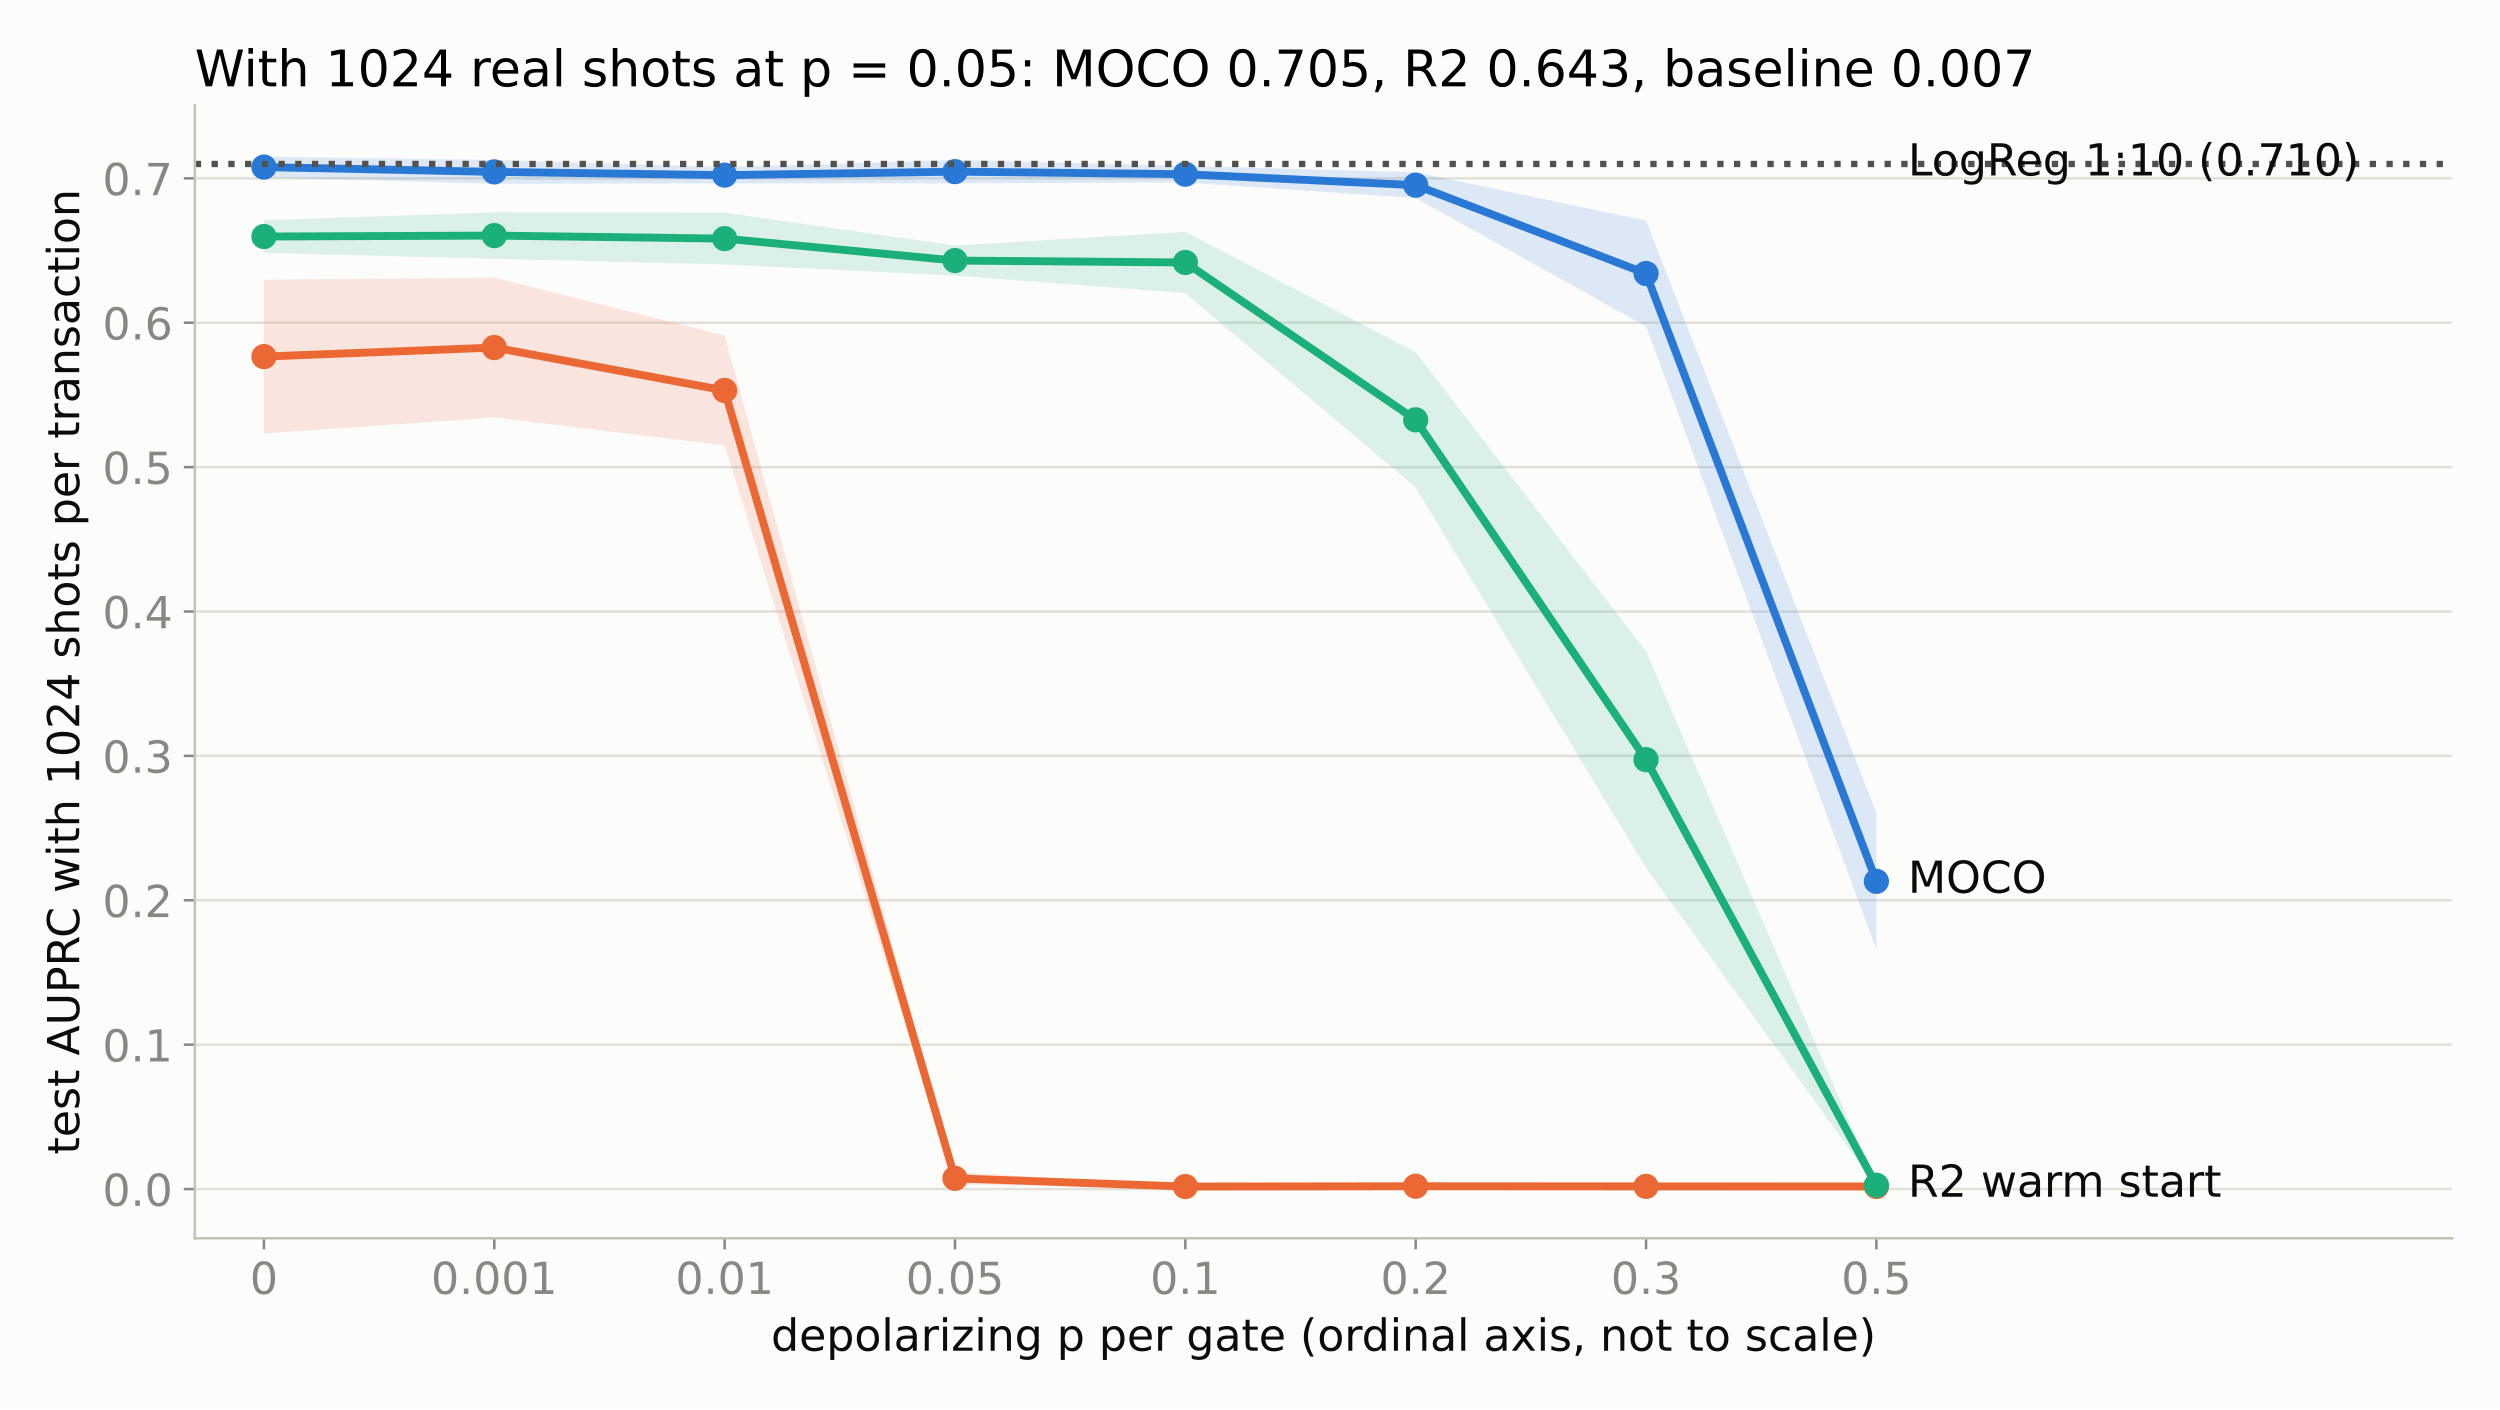
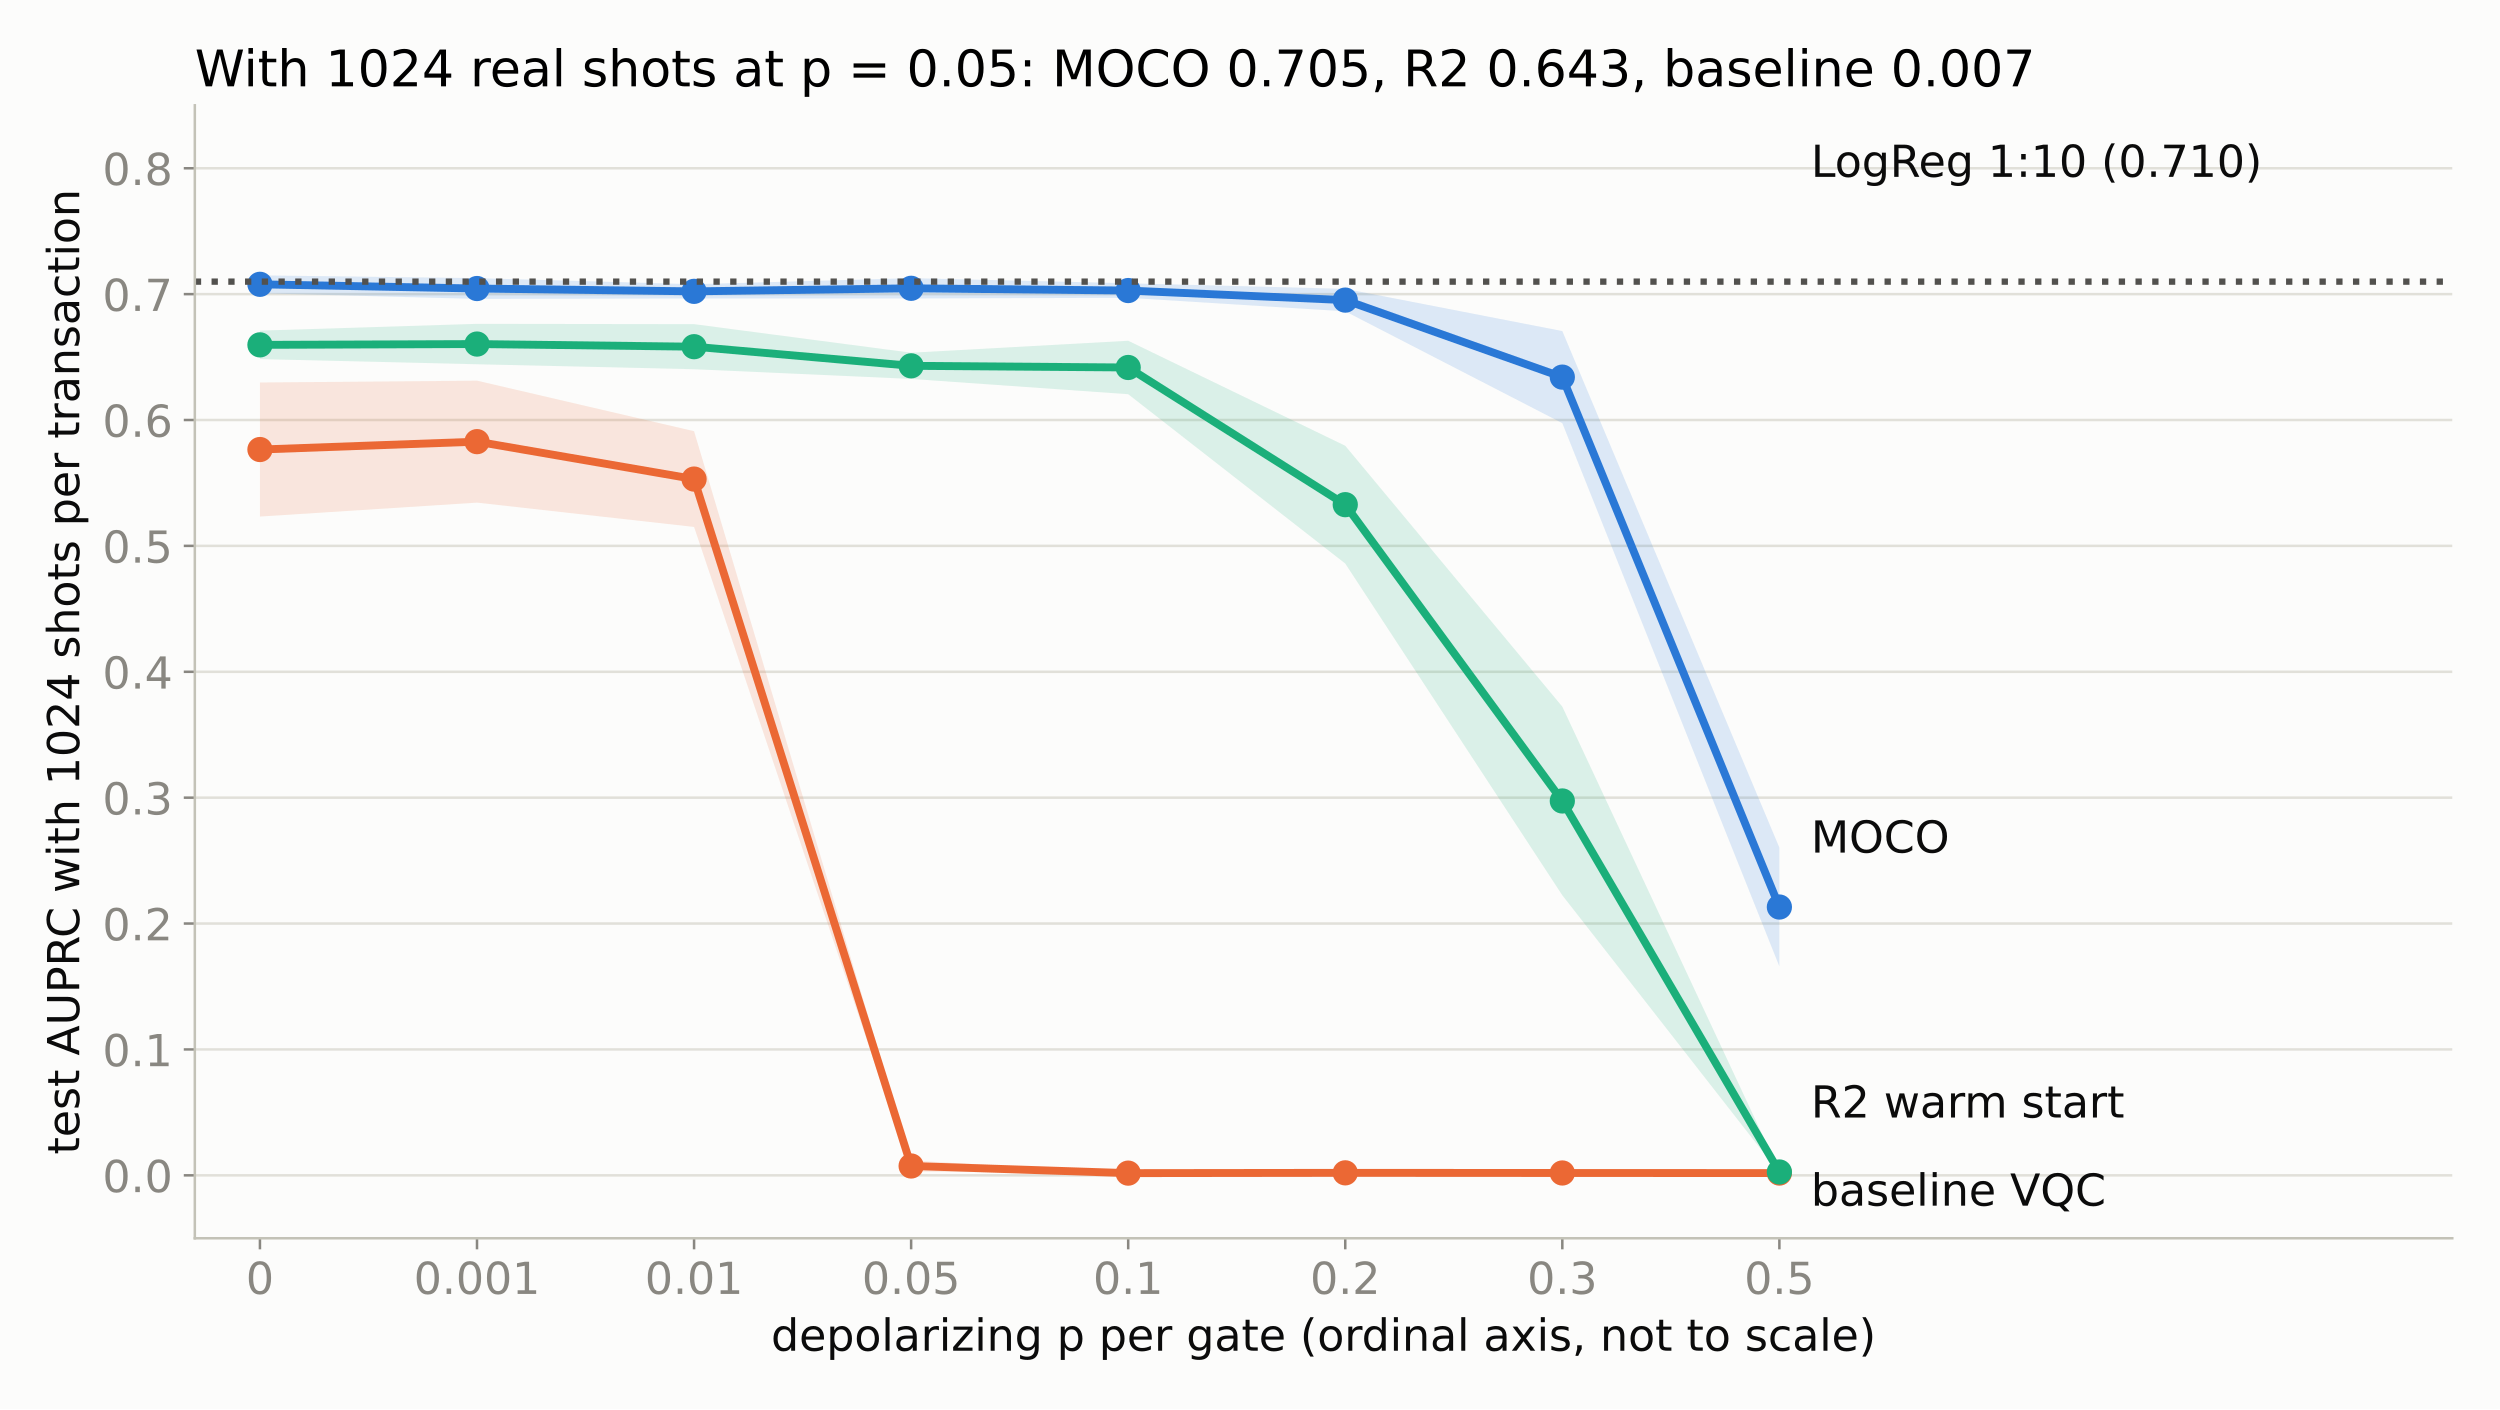
<svg xmlns="http://www.w3.org/2000/svg" xmlns:xlink="http://www.w3.org/1999/xlink" width="792pt" height="446.4pt" viewBox="0 0 792 446.4" version="1.1">
  <defs>
    <style type="text/css">*{stroke-linejoin: round; stroke-linecap: butt}</style>
  </defs>
  <g id="figure_1">
    <g id="patch_1">
      <path d="M 0 446.4  L 792 446.4  L 792 0  L 0 0  z " style="fill: #fcfcfb" />
    </g>
    <g id="axes_1">
      <g id="patch_2">
        <path d="M 61.72 392.28  L 776.88 392.28  L 776.88 33.36  L 61.72 33.36  z " style="fill: #fcfcfb" />
      </g>
      <g id="matplotlib.axis_1">
        <g id="xtick_1">
          <g id="line2d_1">
            <defs>
-               <path id="m39fcbc27d9" d="M 0 0  L 0 3.5  " style="stroke: #898781; stroke-width: 0.8" />
+               <path id="m7f00fe7148" d="M 0 0  L 0 3.5  " style="stroke: #898781; stroke-width: 0.8" />
            </defs>
            <g>
-               <use xlink:href="#m39fcbc27d9" x="83.613" y="392.28" style="fill: #898781; stroke: #898781; stroke-width: 0.8" />
+               <use xlink:href="#m7f00fe7148" x="82.35" y="392.28" style="fill: #898781; stroke: #898781; stroke-width: 0.8" />
            </g>
          </g>
          <g id="text_1">
-             <text style="font-size: 14px; font-family: 'DejaVu Sans', 'Bitstream Vera Sans', 'Computer Modern Sans Serif', 'Lucida Grande', 'Verdana', 'Geneva', 'Lucid', 'Arial', 'Helvetica', 'Avant Garde', sans-serif; text-anchor: middle; fill: #898781" x="83.613" y="409.917" transform="rotate(-0 83.61265 409.9167)">0</text>
+             <text style="font-size: 14px; font-family: 'DejaVu Sans', 'Bitstream Vera Sans', 'Computer Modern Sans Serif', 'Lucida Grande', 'Verdana', 'Geneva', 'Lucid', 'Arial', 'Helvetica', 'Avant Garde', sans-serif; text-anchor: middle; fill: #898781" x="82.35" y="409.917" transform="rotate(-0 82.34962 409.9167)">0</text>
          </g>
        </g>
        <g id="xtick_2">
          <g id="line2d_2">
            <g>
-               <use xlink:href="#m39fcbc27d9" x="156.588" y="392.28" style="fill: #898781; stroke: #898781; stroke-width: 0.8" />
+               <use xlink:href="#m7f00fe7148" x="151.115" y="392.28" style="fill: #898781; stroke: #898781; stroke-width: 0.8" />
            </g>
          </g>
          <g id="text_2">
-             <text style="font-size: 14px; font-family: 'DejaVu Sans', 'Bitstream Vera Sans', 'Computer Modern Sans Serif', 'Lucida Grande', 'Verdana', 'Geneva', 'Lucid', 'Arial', 'Helvetica', 'Avant Garde', sans-serif; text-anchor: middle; fill: #898781" x="156.588" y="409.917" transform="rotate(-0 156.5882 409.9167)">0.001</text>
+             <text style="font-size: 14px; font-family: 'DejaVu Sans', 'Bitstream Vera Sans', 'Computer Modern Sans Serif', 'Lucida Grande', 'Verdana', 'Geneva', 'Lucid', 'Arial', 'Helvetica', 'Avant Garde', sans-serif; text-anchor: middle; fill: #898781" x="151.115" y="409.917" transform="rotate(-0 151.115 409.9167)">0.001</text>
          </g>
        </g>
        <g id="xtick_3">
          <g id="line2d_3">
            <g>
-               <use xlink:href="#m39fcbc27d9" x="229.564" y="392.28" style="fill: #898781; stroke: #898781; stroke-width: 0.8" />
+               <use xlink:href="#m7f00fe7148" x="219.88" y="392.28" style="fill: #898781; stroke: #898781; stroke-width: 0.8" />
            </g>
          </g>
          <g id="text_3">
-             <text style="font-size: 14px; font-family: 'DejaVu Sans', 'Bitstream Vera Sans', 'Computer Modern Sans Serif', 'Lucida Grande', 'Verdana', 'Geneva', 'Lucid', 'Arial', 'Helvetica', 'Avant Garde', sans-serif; text-anchor: middle; fill: #898781" x="229.564" y="409.917" transform="rotate(-0 229.5637 409.9167)">0.01</text>
+             <text style="font-size: 14px; font-family: 'DejaVu Sans', 'Bitstream Vera Sans', 'Computer Modern Sans Serif', 'Lucida Grande', 'Verdana', 'Geneva', 'Lucid', 'Arial', 'Helvetica', 'Avant Garde', sans-serif; text-anchor: middle; fill: #898781" x="219.88" y="409.917" transform="rotate(-0 219.8804 409.9167)">0.01</text>
          </g>
        </g>
        <g id="xtick_4">
          <g id="line2d_4">
            <g>
-               <use xlink:href="#m39fcbc27d9" x="302.539" y="392.28" style="fill: #898781; stroke: #898781; stroke-width: 0.8" />
+               <use xlink:href="#m7f00fe7148" x="288.646" y="392.28" style="fill: #898781; stroke: #898781; stroke-width: 0.8" />
            </g>
          </g>
          <g id="text_4">
-             <text style="font-size: 14px; font-family: 'DejaVu Sans', 'Bitstream Vera Sans', 'Computer Modern Sans Serif', 'Lucida Grande', 'Verdana', 'Geneva', 'Lucid', 'Arial', 'Helvetica', 'Avant Garde', sans-serif; text-anchor: middle; fill: #898781" x="302.539" y="409.917" transform="rotate(-0 302.5392 409.9167)">0.05</text>
+             <text style="font-size: 14px; font-family: 'DejaVu Sans', 'Bitstream Vera Sans', 'Computer Modern Sans Serif', 'Lucida Grande', 'Verdana', 'Geneva', 'Lucid', 'Arial', 'Helvetica', 'Avant Garde', sans-serif; text-anchor: middle; fill: #898781" x="288.646" y="409.917" transform="rotate(-0 288.6458 409.9167)">0.05</text>
          </g>
        </g>
        <g id="xtick_5">
          <g id="line2d_5">
            <g>
-               <use xlink:href="#m39fcbc27d9" x="375.515" y="392.28" style="fill: #898781; stroke: #898781; stroke-width: 0.8" />
+               <use xlink:href="#m7f00fe7148" x="357.411" y="392.28" style="fill: #898781; stroke: #898781; stroke-width: 0.8" />
            </g>
          </g>
          <g id="text_5">
-             <text style="font-size: 14px; font-family: 'DejaVu Sans', 'Bitstream Vera Sans', 'Computer Modern Sans Serif', 'Lucida Grande', 'Verdana', 'Geneva', 'Lucid', 'Arial', 'Helvetica', 'Avant Garde', sans-serif; text-anchor: middle; fill: #898781" x="375.515" y="409.917" transform="rotate(-0 375.5147 409.9167)">0.1</text>
+             <text style="font-size: 14px; font-family: 'DejaVu Sans', 'Bitstream Vera Sans', 'Computer Modern Sans Serif', 'Lucida Grande', 'Verdana', 'Geneva', 'Lucid', 'Arial', 'Helvetica', 'Avant Garde', sans-serif; text-anchor: middle; fill: #898781" x="357.411" y="409.917" transform="rotate(-0 357.4112 409.9167)">0.1</text>
          </g>
        </g>
        <g id="xtick_6">
          <g id="line2d_6">
            <g>
-               <use xlink:href="#m39fcbc27d9" x="448.49" y="392.28" style="fill: #898781; stroke: #898781; stroke-width: 0.8" />
+               <use xlink:href="#m7f00fe7148" x="426.177" y="392.28" style="fill: #898781; stroke: #898781; stroke-width: 0.8" />
            </g>
          </g>
          <g id="text_6">
-             <text style="font-size: 14px; font-family: 'DejaVu Sans', 'Bitstream Vera Sans', 'Computer Modern Sans Serif', 'Lucida Grande', 'Verdana', 'Geneva', 'Lucid', 'Arial', 'Helvetica', 'Avant Garde', sans-serif; text-anchor: middle; fill: #898781" x="448.49" y="409.917" transform="rotate(-0 448.4902 409.9167)">0.2</text>
+             <text style="font-size: 14px; font-family: 'DejaVu Sans', 'Bitstream Vera Sans', 'Computer Modern Sans Serif', 'Lucida Grande', 'Verdana', 'Geneva', 'Lucid', 'Arial', 'Helvetica', 'Avant Garde', sans-serif; text-anchor: middle; fill: #898781" x="426.177" y="409.917" transform="rotate(-0 426.1765 409.9167)">0.2</text>
          </g>
        </g>
        <g id="xtick_7">
          <g id="line2d_7">
            <g>
-               <use xlink:href="#m39fcbc27d9" x="521.466" y="392.28" style="fill: #898781; stroke: #898781; stroke-width: 0.8" />
+               <use xlink:href="#m7f00fe7148" x="494.942" y="392.28" style="fill: #898781; stroke: #898781; stroke-width: 0.8" />
            </g>
          </g>
          <g id="text_7">
-             <text style="font-size: 14px; font-family: 'DejaVu Sans', 'Bitstream Vera Sans', 'Computer Modern Sans Serif', 'Lucida Grande', 'Verdana', 'Geneva', 'Lucid', 'Arial', 'Helvetica', 'Avant Garde', sans-serif; text-anchor: middle; fill: #898781" x="521.466" y="409.917" transform="rotate(-0 521.4657 409.9167)">0.3</text>
+             <text style="font-size: 14px; font-family: 'DejaVu Sans', 'Bitstream Vera Sans', 'Computer Modern Sans Serif', 'Lucida Grande', 'Verdana', 'Geneva', 'Lucid', 'Arial', 'Helvetica', 'Avant Garde', sans-serif; text-anchor: middle; fill: #898781" x="494.942" y="409.917" transform="rotate(-0 494.9419 409.9167)">0.3</text>
          </g>
        </g>
        <g id="xtick_8">
          <g id="line2d_8">
            <g>
-               <use xlink:href="#m39fcbc27d9" x="594.441" y="392.28" style="fill: #898781; stroke: #898781; stroke-width: 0.8" />
+               <use xlink:href="#m7f00fe7148" x="563.707" y="392.28" style="fill: #898781; stroke: #898781; stroke-width: 0.8" />
            </g>
          </g>
          <g id="text_8">
-             <text style="font-size: 14px; font-family: 'DejaVu Sans', 'Bitstream Vera Sans', 'Computer Modern Sans Serif', 'Lucida Grande', 'Verdana', 'Geneva', 'Lucid', 'Arial', 'Helvetica', 'Avant Garde', sans-serif; text-anchor: middle; fill: #898781" x="594.441" y="409.917" transform="rotate(-0 594.4412 409.9167)">0.5</text>
+             <text style="font-size: 14px; font-family: 'DejaVu Sans', 'Bitstream Vera Sans', 'Computer Modern Sans Serif', 'Lucida Grande', 'Verdana', 'Geneva', 'Lucid', 'Arial', 'Helvetica', 'Avant Garde', sans-serif; text-anchor: middle; fill: #898781" x="563.707" y="409.917" transform="rotate(-0 563.7073 409.9167)">0.5</text>
          </g>
        </g>
        <g id="text_9">
          <text style="font-size: 14px; font-family: 'DejaVu Sans', 'Bitstream Vera Sans', 'Computer Modern Sans Serif', 'Lucida Grande', 'Verdana', 'Geneva', 'Lucid', 'Arial', 'Helvetica', 'Avant Garde', sans-serif; text-anchor: middle; fill: #0b0b0b" x="419.3" y="427.918" transform="rotate(-0 419.3 427.9178)">depolarizing p per gate (ordinal axis, not to scale)</text>
        </g>
      </g>
      <g id="matplotlib.axis_2">
        <g id="ytick_1">
          <g id="line2d_9">
-             <path d="M 61.72 376.695  L 776.88 376.695  " clip-path="url(#p0ce68c0f26)" style="fill: none; stroke: #e1e0d9; stroke-width: 0.8; stroke-linecap: square" />
+             <path d="M 61.72 372.34  L 776.88 372.34  " clip-path="url(#pc16f62a033)" style="fill: none; stroke: #e1e0d9; stroke-width: 0.8; stroke-linecap: square" />
          </g>
          <g id="line2d_10">
            <defs>
-               <path id="m75165e526b" d="M 0 0  L -3.5 0  " style="stroke: #898781; stroke-width: 0.8" />
+               <path id="mc6886be3c5" d="M 0 0  L -3.5 0  " style="stroke: #898781; stroke-width: 0.8" />
            </defs>
            <g>
-               <use xlink:href="#m75165e526b" x="61.72" y="376.695" style="fill: #898781; stroke: #898781; stroke-width: 0.8" />
+               <use xlink:href="#mc6886be3c5" x="61.72" y="372.34" style="fill: #898781; stroke: #898781; stroke-width: 0.8" />
            </g>
          </g>
          <g id="text_10">
-             <text style="font-size: 14px; font-family: 'DejaVu Sans', 'Bitstream Vera Sans', 'Computer Modern Sans Serif', 'Lucida Grande', 'Verdana', 'Geneva', 'Lucid', 'Arial', 'Helvetica', 'Avant Garde', sans-serif; text-anchor: end; fill: #898781" x="54.72" y="382.013" transform="rotate(-0 54.72 382.0131)">0.0</text>
+             <text style="font-size: 14px; font-family: 'DejaVu Sans', 'Bitstream Vera Sans', 'Computer Modern Sans Serif', 'Lucida Grande', 'Verdana', 'Geneva', 'Lucid', 'Arial', 'Helvetica', 'Avant Garde', sans-serif; text-anchor: end; fill: #898781" x="54.72" y="377.658" transform="rotate(-0 54.72 377.6584)">0.0</text>
          </g>
        </g>
        <g id="ytick_2">
          <g id="line2d_11">
-             <path d="M 61.72 330.952  L 776.88 330.952  " clip-path="url(#p0ce68c0f26)" style="fill: none; stroke: #e1e0d9; stroke-width: 0.8; stroke-linecap: square" />
+             <path d="M 61.72 332.46  L 776.88 332.46  " clip-path="url(#pc16f62a033)" style="fill: none; stroke: #e1e0d9; stroke-width: 0.8; stroke-linecap: square" />
          </g>
          <g id="line2d_12">
            <g>
-               <use xlink:href="#m75165e526b" x="61.72" y="330.952" style="fill: #898781; stroke: #898781; stroke-width: 0.8" />
+               <use xlink:href="#mc6886be3c5" x="61.72" y="332.46" style="fill: #898781; stroke: #898781; stroke-width: 0.8" />
            </g>
          </g>
          <g id="text_11">
-             <text style="font-size: 14px; font-family: 'DejaVu Sans', 'Bitstream Vera Sans', 'Computer Modern Sans Serif', 'Lucida Grande', 'Verdana', 'Geneva', 'Lucid', 'Arial', 'Helvetica', 'Avant Garde', sans-serif; text-anchor: end; fill: #898781" x="54.72" y="336.27" transform="rotate(-0 54.72 336.2702)">0.1</text>
+             <text style="font-size: 14px; font-family: 'DejaVu Sans', 'Bitstream Vera Sans', 'Computer Modern Sans Serif', 'Lucida Grande', 'Verdana', 'Geneva', 'Lucid', 'Arial', 'Helvetica', 'Avant Garde', sans-serif; text-anchor: end; fill: #898781" x="54.72" y="337.778" transform="rotate(-0 54.72 337.7784)">0.1</text>
          </g>
        </g>
        <g id="ytick_3">
          <g id="line2d_13">
-             <path d="M 61.72 285.209  L 776.88 285.209  " clip-path="url(#p0ce68c0f26)" style="fill: none; stroke: #e1e0d9; stroke-width: 0.8; stroke-linecap: square" />
+             <path d="M 61.72 292.58  L 776.88 292.58  " clip-path="url(#pc16f62a033)" style="fill: none; stroke: #e1e0d9; stroke-width: 0.8; stroke-linecap: square" />
          </g>
          <g id="line2d_14">
            <g>
-               <use xlink:href="#m75165e526b" x="61.72" y="285.209" style="fill: #898781; stroke: #898781; stroke-width: 0.8" />
+               <use xlink:href="#mc6886be3c5" x="61.72" y="292.58" style="fill: #898781; stroke: #898781; stroke-width: 0.8" />
            </g>
          </g>
          <g id="text_12">
-             <text style="font-size: 14px; font-family: 'DejaVu Sans', 'Bitstream Vera Sans', 'Computer Modern Sans Serif', 'Lucida Grande', 'Verdana', 'Geneva', 'Lucid', 'Arial', 'Helvetica', 'Avant Garde', sans-serif; text-anchor: end; fill: #898781" x="54.72" y="290.527" transform="rotate(-0 54.72 290.5274)">0.2</text>
+             <text style="font-size: 14px; font-family: 'DejaVu Sans', 'Bitstream Vera Sans', 'Computer Modern Sans Serif', 'Lucida Grande', 'Verdana', 'Geneva', 'Lucid', 'Arial', 'Helvetica', 'Avant Garde', sans-serif; text-anchor: end; fill: #898781" x="54.72" y="297.898" transform="rotate(-0 54.72 297.8984)">0.2</text>
          </g>
        </g>
        <g id="ytick_4">
          <g id="line2d_15">
-             <path d="M 61.72 239.466  L 776.88 239.466  " clip-path="url(#p0ce68c0f26)" style="fill: none; stroke: #e1e0d9; stroke-width: 0.8; stroke-linecap: square" />
+             <path d="M 61.72 252.7  L 776.88 252.7  " clip-path="url(#pc16f62a033)" style="fill: none; stroke: #e1e0d9; stroke-width: 0.8; stroke-linecap: square" />
          </g>
          <g id="line2d_16">
            <g>
-               <use xlink:href="#m75165e526b" x="61.72" y="239.466" style="fill: #898781; stroke: #898781; stroke-width: 0.8" />
+               <use xlink:href="#mc6886be3c5" x="61.72" y="252.7" style="fill: #898781; stroke: #898781; stroke-width: 0.8" />
            </g>
          </g>
          <g id="text_13">
-             <text style="font-size: 14px; font-family: 'DejaVu Sans', 'Bitstream Vera Sans', 'Computer Modern Sans Serif', 'Lucida Grande', 'Verdana', 'Geneva', 'Lucid', 'Arial', 'Helvetica', 'Avant Garde', sans-serif; text-anchor: end; fill: #898781" x="54.72" y="244.785" transform="rotate(-0 54.72 244.7845)">0.3</text>
+             <text style="font-size: 14px; font-family: 'DejaVu Sans', 'Bitstream Vera Sans', 'Computer Modern Sans Serif', 'Lucida Grande', 'Verdana', 'Geneva', 'Lucid', 'Arial', 'Helvetica', 'Avant Garde', sans-serif; text-anchor: end; fill: #898781" x="54.72" y="258.018" transform="rotate(-0 54.72 258.0184)">0.3</text>
          </g>
        </g>
        <g id="ytick_5">
          <g id="line2d_17">
-             <path d="M 61.72 193.723  L 776.88 193.723  " clip-path="url(#p0ce68c0f26)" style="fill: none; stroke: #e1e0d9; stroke-width: 0.8; stroke-linecap: square" />
+             <path d="M 61.72 212.82  L 776.88 212.82  " clip-path="url(#pc16f62a033)" style="fill: none; stroke: #e1e0d9; stroke-width: 0.8; stroke-linecap: square" />
          </g>
          <g id="line2d_18">
            <g>
-               <use xlink:href="#m75165e526b" x="61.72" y="193.723" style="fill: #898781; stroke: #898781; stroke-width: 0.8" />
+               <use xlink:href="#mc6886be3c5" x="61.72" y="212.82" style="fill: #898781; stroke: #898781; stroke-width: 0.8" />
            </g>
          </g>
          <g id="text_14">
-             <text style="font-size: 14px; font-family: 'DejaVu Sans', 'Bitstream Vera Sans', 'Computer Modern Sans Serif', 'Lucida Grande', 'Verdana', 'Geneva', 'Lucid', 'Arial', 'Helvetica', 'Avant Garde', sans-serif; text-anchor: end; fill: #898781" x="54.72" y="199.042" transform="rotate(-0 54.72 199.0417)">0.4</text>
+             <text style="font-size: 14px; font-family: 'DejaVu Sans', 'Bitstream Vera Sans', 'Computer Modern Sans Serif', 'Lucida Grande', 'Verdana', 'Geneva', 'Lucid', 'Arial', 'Helvetica', 'Avant Garde', sans-serif; text-anchor: end; fill: #898781" x="54.72" y="218.138" transform="rotate(-0 54.72 218.1384)">0.4</text>
          </g>
        </g>
        <g id="ytick_6">
          <g id="line2d_19">
-             <path d="M 61.72 147.98  L 776.88 147.98  " clip-path="url(#p0ce68c0f26)" style="fill: none; stroke: #e1e0d9; stroke-width: 0.8; stroke-linecap: square" />
+             <path d="M 61.72 172.94  L 776.88 172.94  " clip-path="url(#pc16f62a033)" style="fill: none; stroke: #e1e0d9; stroke-width: 0.8; stroke-linecap: square" />
          </g>
          <g id="line2d_20">
            <g>
-               <use xlink:href="#m75165e526b" x="61.72" y="147.98" style="fill: #898781; stroke: #898781; stroke-width: 0.8" />
+               <use xlink:href="#mc6886be3c5" x="61.72" y="172.94" style="fill: #898781; stroke: #898781; stroke-width: 0.8" />
            </g>
          </g>
          <g id="text_15">
-             <text style="font-size: 14px; font-family: 'DejaVu Sans', 'Bitstream Vera Sans', 'Computer Modern Sans Serif', 'Lucida Grande', 'Verdana', 'Geneva', 'Lucid', 'Arial', 'Helvetica', 'Avant Garde', sans-serif; text-anchor: end; fill: #898781" x="54.72" y="153.299" transform="rotate(-0 54.72 153.2988)">0.5</text>
+             <text style="font-size: 14px; font-family: 'DejaVu Sans', 'Bitstream Vera Sans', 'Computer Modern Sans Serif', 'Lucida Grande', 'Verdana', 'Geneva', 'Lucid', 'Arial', 'Helvetica', 'Avant Garde', sans-serif; text-anchor: end; fill: #898781" x="54.72" y="178.258" transform="rotate(-0 54.72 178.2584)">0.5</text>
          </g>
        </g>
        <g id="ytick_7">
          <g id="line2d_21">
-             <path d="M 61.72 102.238  L 776.88 102.238  " clip-path="url(#p0ce68c0f26)" style="fill: none; stroke: #e1e0d9; stroke-width: 0.8; stroke-linecap: square" />
+             <path d="M 61.72 133.06  L 776.88 133.06  " clip-path="url(#pc16f62a033)" style="fill: none; stroke: #e1e0d9; stroke-width: 0.8; stroke-linecap: square" />
          </g>
          <g id="line2d_22">
            <g>
-               <use xlink:href="#m75165e526b" x="61.72" y="102.238" style="fill: #898781; stroke: #898781; stroke-width: 0.8" />
+               <use xlink:href="#mc6886be3c5" x="61.72" y="133.06" style="fill: #898781; stroke: #898781; stroke-width: 0.8" />
            </g>
          </g>
          <g id="text_16">
-             <text style="font-size: 14px; font-family: 'DejaVu Sans', 'Bitstream Vera Sans', 'Computer Modern Sans Serif', 'Lucida Grande', 'Verdana', 'Geneva', 'Lucid', 'Arial', 'Helvetica', 'Avant Garde', sans-serif; text-anchor: end; fill: #898781" x="54.72" y="107.556" transform="rotate(-0 54.72 107.5559)">0.6</text>
+             <text style="font-size: 14px; font-family: 'DejaVu Sans', 'Bitstream Vera Sans', 'Computer Modern Sans Serif', 'Lucida Grande', 'Verdana', 'Geneva', 'Lucid', 'Arial', 'Helvetica', 'Avant Garde', sans-serif; text-anchor: end; fill: #898781" x="54.72" y="138.378" transform="rotate(-0 54.72 138.3784)">0.6</text>
          </g>
        </g>
        <g id="ytick_8">
          <g id="line2d_23">
-             <path d="M 61.72 56.495  L 776.88 56.495  " clip-path="url(#p0ce68c0f26)" style="fill: none; stroke: #e1e0d9; stroke-width: 0.8; stroke-linecap: square" />
+             <path d="M 61.72 93.18  L 776.88 93.18  " clip-path="url(#pc16f62a033)" style="fill: none; stroke: #e1e0d9; stroke-width: 0.8; stroke-linecap: square" />
          </g>
          <g id="line2d_24">
            <g>
-               <use xlink:href="#m75165e526b" x="61.72" y="56.495" style="fill: #898781; stroke: #898781; stroke-width: 0.8" />
+               <use xlink:href="#mc6886be3c5" x="61.72" y="93.18" style="fill: #898781; stroke: #898781; stroke-width: 0.8" />
            </g>
          </g>
          <g id="text_17">
-             <text style="font-size: 14px; font-family: 'DejaVu Sans', 'Bitstream Vera Sans', 'Computer Modern Sans Serif', 'Lucida Grande', 'Verdana', 'Geneva', 'Lucid', 'Arial', 'Helvetica', 'Avant Garde', sans-serif; text-anchor: end; fill: #898781" x="54.72" y="61.813" transform="rotate(-0 54.72 61.81308)">0.7</text>
-           </g>
-         </g>
-         <g id="text_18">
+             <text style="font-size: 14px; font-family: 'DejaVu Sans', 'Bitstream Vera Sans', 'Computer Modern Sans Serif', 'Lucida Grande', 'Verdana', 'Geneva', 'Lucid', 'Arial', 'Helvetica', 'Avant Garde', sans-serif; text-anchor: end; fill: #898781" x="54.72" y="98.498" transform="rotate(-0 54.72 98.49836)">0.7</text>
+           </g>
+         </g>
+         <g id="ytick_9">
+           <g id="line2d_25">
+             <path d="M 61.72 53.3  L 776.88 53.3  " clip-path="url(#pc16f62a033)" style="fill: none; stroke: #e1e0d9; stroke-width: 0.8; stroke-linecap: square" />
+           </g>
+           <g id="line2d_26">
+             <g>
+               <use xlink:href="#mc6886be3c5" x="61.72" y="53.3" style="fill: #898781; stroke: #898781; stroke-width: 0.8" />
+             </g>
+           </g>
+           <g id="text_18">
+             <text style="font-size: 14px; font-family: 'DejaVu Sans', 'Bitstream Vera Sans', 'Computer Modern Sans Serif', 'Lucida Grande', 'Verdana', 'Geneva', 'Lucid', 'Arial', 'Helvetica', 'Avant Garde', sans-serif; text-anchor: end; fill: #898781" x="54.72" y="58.618" transform="rotate(-0 54.72 58.61836)">0.8</text>
+           </g>
+         </g>
+         <g id="text_19">
          <text style="font-size: 14px; font-family: 'DejaVu Sans', 'Bitstream Vera Sans', 'Computer Modern Sans Serif', 'Lucida Grande', 'Verdana', 'Geneva', 'Lucid', 'Arial', 'Helvetica', 'Avant Garde', sans-serif; text-anchor: middle; fill: #0b0b0b" x="25.092" y="212.82" transform="rotate(-90 25.09234 212.82)">test AUPRC with 1024 shots per transaction</text>
        </g>
      </g>
      <g id="FillBetweenPolyCollection_1">
        <defs>
-           <path id="m7a9d63e672" d="M 83.613 -357.794  L 83.613 -309.08  L 156.588 -314.141  L 229.564 -305.304  L 302.539 -71.109  L 375.515 -70.457  L 448.49 -70.539  L 521.466 -70.435  L 594.441 -70.455  L 594.441 -70.583  L 594.441 -70.583  L 521.466 -70.674  L 448.49 -70.667  L 375.515 -70.54  L 302.539 -75.079  L 229.564 -340.096  L 156.588 -358.463  L 83.613 -357.794  z " />
-         </defs>
-         <g clip-path="url(#p0ce68c0f26)">
-           <use xlink:href="#m7a9d63e672" x="0" y="446.4" style="fill: #eb6834; fill-opacity: 0.15" />
+           <path id="m1e63977573" d="M 82.35 -325.225  L 82.35 -282.754  L 151.115 -287.167  L 219.88 -279.462  L 288.646 -75.284  L 357.411 -74.716  L 426.177 -74.787  L 494.942 -74.696  L 563.707 -74.713  L 563.707 -74.825  L 563.707 -74.825  L 494.942 -74.905  L 426.177 -74.899  L 357.411 -74.788  L 288.646 -78.745  L 219.88 -309.795  L 151.115 -325.808  L 82.35 -325.225  z " />
+         </defs>
+         <g clip-path="url(#pc16f62a033)">
+           <use xlink:href="#m1e63977573" x="0" y="446.4" style="fill: #eb6834; fill-opacity: 0.15" />
        </g>
      </g>
      <g id="FillBetweenPolyCollection_2">
        <defs>
-           <path id="m9cb632b30f" d="M 83.613 -376.645  L 83.613 -366.294  L 156.588 -364.419  L 229.564 -362.618  L 302.539 -359.086  L 375.515 -353.537  L 448.49 -292.001  L 521.466 -171.465  L 594.441 -70.56  L 594.441 -71.273  L 594.441 -71.273  L 521.466 -240.002  L 448.49 -334.797  L 375.515 -372.963  L 302.539 -368.618  L 229.564 -378.996  L 156.588 -379.109  L 83.613 -376.645  z " />
-         </defs>
-         <g clip-path="url(#p0ce68c0f26)">
-           <use xlink:href="#m9cb632b30f" x="0" y="446.4" style="fill: #1baf7a; fill-opacity: 0.15" />
+           <path id="mf3767c0e3c" d="M 82.35 -341.659  L 82.35 -332.635  L 151.115 -331.001  L 219.88 -329.43  L 288.646 -326.351  L 357.411 -321.513  L 426.177 -267.864  L 494.942 -162.777  L 563.707 -74.805  L 563.707 -75.427  L 563.707 -75.427  L 494.942 -222.53  L 426.177 -305.175  L 357.411 -338.449  L 288.646 -334.661  L 219.88 -343.709  L 151.115 -343.808  L 82.35 -341.659  z " />
+         </defs>
+         <g clip-path="url(#pc16f62a033)">
+           <use xlink:href="#mf3767c0e3c" x="0" y="446.4" style="fill: #1baf7a; fill-opacity: 0.15" />
        </g>
      </g>
      <g id="FillBetweenPolyCollection_3">
        <defs>
-           <path id="m2eb0701770" d="M 83.613 -396.725  L 83.613 -390.215  L 156.588 -388.172  L 229.564 -388.325  L 302.539 -388.325  L 375.515 -388.569  L 448.49 -383.643  L 521.466 -343.007  L 594.441 -145.602  L 594.441 -188.786  L 594.441 -188.786  L 521.466 -376.484  L 448.49 -391.828  L 375.515 -393.846  L 302.539 -395.721  L 229.564 -393.505  L 156.588 -395.709  L 83.613 -396.725  z " />
-         </defs>
-         <g clip-path="url(#p0ce68c0f26)">
-           <use xlink:href="#m2eb0701770" x="0" y="446.4" style="fill: #2a78d6; fill-opacity: 0.15" />
-         </g>
-       </g>
-       <g id="line2d_25">
-         <path d="M 83.613 112.963  L 156.588 110.098  L 229.564 123.7  L 302.539 373.306  L 375.515 375.901  L 448.49 375.797  L 521.466 375.846  L 594.441 375.881  " clip-path="url(#p0ce68c0f26)" style="fill: none; stroke: #eb6834; stroke-width: 2.5; stroke-linecap: square" />
-         <defs>
-           <path id="ma0d09e3829" d="M 0 3.5  C 0.928 3.5 1.819 3.131 2.475 2.475  C 3.131 1.819 3.5 0.928 3.5 0  C 3.5 -0.928 3.131 -1.819 2.475 -2.475  C 1.819 -3.131 0.928 -3.5 0 -3.5  C -0.928 -3.5 -1.819 -3.131 -2.475 -2.475  C -3.131 -1.819 -3.5 -0.928 -3.5 0  C -3.5 0.928 -3.131 1.819 -2.475 2.475  C -1.819 3.131 -0.928 3.5 0 3.5  z " style="stroke: #eb6834" />
-         </defs>
-         <g clip-path="url(#p0ce68c0f26)">
-           <use xlink:href="#ma0d09e3829" x="83.613" y="112.963" style="fill: #eb6834; stroke: #eb6834" />
-           <use xlink:href="#ma0d09e3829" x="156.588" y="110.098" style="fill: #eb6834; stroke: #eb6834" />
-           <use xlink:href="#ma0d09e3829" x="229.564" y="123.7" style="fill: #eb6834; stroke: #eb6834" />
-           <use xlink:href="#ma0d09e3829" x="302.539" y="373.306" style="fill: #eb6834; stroke: #eb6834" />
-           <use xlink:href="#ma0d09e3829" x="375.515" y="375.901" style="fill: #eb6834; stroke: #eb6834" />
-           <use xlink:href="#ma0d09e3829" x="448.49" y="375.797" style="fill: #eb6834; stroke: #eb6834" />
-           <use xlink:href="#ma0d09e3829" x="521.466" y="375.846" style="fill: #eb6834; stroke: #eb6834" />
-           <use xlink:href="#ma0d09e3829" x="594.441" y="375.881" style="fill: #eb6834; stroke: #eb6834" />
-         </g>
-       </g>
-       <g id="line2d_26">
-         <path d="M 83.613 74.931  L 156.588 74.636  L 229.564 75.593  L 302.539 82.548  L 375.515 83.15  L 448.49 133.001  L 521.466 240.667  L 594.441 375.483  " clip-path="url(#p0ce68c0f26)" style="fill: none; stroke: #1baf7a; stroke-width: 2.5; stroke-linecap: square" />
-         <defs>
-           <path id="m5c97d7ba00" d="M 0 3.5  C 0.928 3.5 1.819 3.131 2.475 2.475  C 3.131 1.819 3.5 0.928 3.5 0  C 3.5 -0.928 3.131 -1.819 2.475 -2.475  C 1.819 -3.131 0.928 -3.5 0 -3.5  C -0.928 -3.5 -1.819 -3.131 -2.475 -2.475  C -3.131 -1.819 -3.5 -0.928 -3.5 0  C -3.5 0.928 -3.131 1.819 -2.475 2.475  C -1.819 3.131 -0.928 3.5 0 3.5  z " style="stroke: #1baf7a" />
-         </defs>
-         <g clip-path="url(#p0ce68c0f26)">
-           <use xlink:href="#m5c97d7ba00" x="83.613" y="74.931" style="fill: #1baf7a; stroke: #1baf7a" />
-           <use xlink:href="#m5c97d7ba00" x="156.588" y="74.636" style="fill: #1baf7a; stroke: #1baf7a" />
-           <use xlink:href="#m5c97d7ba00" x="229.564" y="75.593" style="fill: #1baf7a; stroke: #1baf7a" />
-           <use xlink:href="#m5c97d7ba00" x="302.539" y="82.548" style="fill: #1baf7a; stroke: #1baf7a" />
-           <use xlink:href="#m5c97d7ba00" x="375.515" y="83.15" style="fill: #1baf7a; stroke: #1baf7a" />
-           <use xlink:href="#m5c97d7ba00" x="448.49" y="133.001" style="fill: #1baf7a; stroke: #1baf7a" />
-           <use xlink:href="#m5c97d7ba00" x="521.466" y="240.667" style="fill: #1baf7a; stroke: #1baf7a" />
-           <use xlink:href="#m5c97d7ba00" x="594.441" y="375.483" style="fill: #1baf7a; stroke: #1baf7a" />
+           <path id="m098fd57461" d="M 82.35 -359.166  L 82.35 -353.49  L 151.115 -351.709  L 219.88 -351.842  L 288.646 -351.842  L 357.411 -352.055  L 426.177 -347.76  L 494.942 -312.332  L 563.707 -140.229  L 563.707 -177.878  L 563.707 -177.878  L 494.942 -341.519  L 426.177 -354.896  L 357.411 -356.656  L 288.646 -358.291  L 219.88 -356.359  L 151.115 -358.28  L 82.35 -359.166  z " />
+         </defs>
+         <g clip-path="url(#pc16f62a033)">
+           <use xlink:href="#m098fd57461" x="0" y="446.4" style="fill: #2a78d6; fill-opacity: 0.15" />
        </g>
      </g>
      <g id="line2d_27">
-         <path d="M 83.613 52.93  L 156.588 54.459  L 229.564 55.485  L 302.539 54.377  L 375.515 55.192  L 448.49 58.665  L 521.466 86.655  L 594.441 279.206  " clip-path="url(#p0ce68c0f26)" style="fill: none; stroke: #2a78d6; stroke-width: 2.5; stroke-linecap: square" />
-         <defs>
-           <path id="m5189375473" d="M 0 3.5  C 0.928 3.5 1.819 3.131 2.475 2.475  C 3.131 1.819 3.5 0.928 3.5 0  C 3.5 -0.928 3.131 -1.819 2.475 -2.475  C 1.819 -3.131 0.928 -3.5 0 -3.5  C -0.928 -3.5 -1.819 -3.131 -2.475 -2.475  C -3.131 -1.819 -3.5 -0.928 -3.5 0  C -3.5 0.928 -3.131 1.819 -2.475 2.475  C -1.819 3.131 -0.928 3.5 0 3.5  z " style="stroke: #2a78d6" />
-         </defs>
-         <g clip-path="url(#p0ce68c0f26)">
-           <use xlink:href="#m5189375473" x="83.613" y="52.93" style="fill: #2a78d6; stroke: #2a78d6" />
-           <use xlink:href="#m5189375473" x="156.588" y="54.459" style="fill: #2a78d6; stroke: #2a78d6" />
-           <use xlink:href="#m5189375473" x="229.564" y="55.485" style="fill: #2a78d6; stroke: #2a78d6" />
-           <use xlink:href="#m5189375473" x="302.539" y="54.377" style="fill: #2a78d6; stroke: #2a78d6" />
-           <use xlink:href="#m5189375473" x="375.515" y="55.192" style="fill: #2a78d6; stroke: #2a78d6" />
-           <use xlink:href="#m5189375473" x="448.49" y="58.665" style="fill: #2a78d6; stroke: #2a78d6" />
-           <use xlink:href="#m5189375473" x="521.466" y="86.655" style="fill: #2a78d6; stroke: #2a78d6" />
-           <use xlink:href="#m5189375473" x="594.441" y="279.206" style="fill: #2a78d6; stroke: #2a78d6" />
+         <path d="M 82.35 142.411  L 151.115 139.913  L 219.88 151.771  L 288.646 369.385  L 357.411 371.648  L 426.177 371.557  L 494.942 371.6  L 563.707 371.631  " clip-path="url(#pc16f62a033)" style="fill: none; stroke: #eb6834; stroke-width: 2.5; stroke-linecap: square" />
+         <defs>
+           <path id="m93f991fe76" d="M 0 3.5  C 0.928 3.5 1.819 3.131 2.475 2.475  C 3.131 1.819 3.5 0.928 3.5 0  C 3.5 -0.928 3.131 -1.819 2.475 -2.475  C 1.819 -3.131 0.928 -3.5 0 -3.5  C -0.928 -3.5 -1.819 -3.131 -2.475 -2.475  C -3.131 -1.819 -3.5 -0.928 -3.5 0  C -3.5 0.928 -3.131 1.819 -2.475 2.475  C -1.819 3.131 -0.928 3.5 0 3.5  z " style="stroke: #eb6834" />
+         </defs>
+         <g clip-path="url(#pc16f62a033)">
+           <use xlink:href="#m93f991fe76" x="82.35" y="142.411" style="fill: #eb6834; stroke: #eb6834" />
+           <use xlink:href="#m93f991fe76" x="151.115" y="139.913" style="fill: #eb6834; stroke: #eb6834" />
+           <use xlink:href="#m93f991fe76" x="219.88" y="151.771" style="fill: #eb6834; stroke: #eb6834" />
+           <use xlink:href="#m93f991fe76" x="288.646" y="369.385" style="fill: #eb6834; stroke: #eb6834" />
+           <use xlink:href="#m93f991fe76" x="357.411" y="371.648" style="fill: #eb6834; stroke: #eb6834" />
+           <use xlink:href="#m93f991fe76" x="426.177" y="371.557" style="fill: #eb6834; stroke: #eb6834" />
+           <use xlink:href="#m93f991fe76" x="494.942" y="371.6" style="fill: #eb6834; stroke: #eb6834" />
+           <use xlink:href="#m93f991fe76" x="563.707" y="371.631" style="fill: #eb6834; stroke: #eb6834" />
        </g>
      </g>
      <g id="line2d_28">
-         <path d="M 61.72 51.951  L 776.88 51.951  " clip-path="url(#p0ce68c0f26)" style="fill: none; stroke-dasharray: 2,3.3; stroke-dashoffset: 0; stroke: #52514e; stroke-width: 2" />
+         <path d="M 82.35 109.253  L 151.115 108.996  L 219.88 109.831  L 288.646 115.894  L 357.411 116.419  L 426.177 159.88  L 494.942 253.747  L 563.707 371.284  " clip-path="url(#pc16f62a033)" style="fill: none; stroke: #1baf7a; stroke-width: 2.5; stroke-linecap: square" />
+         <defs>
+           <path id="m5d1a75c2e1" d="M 0 3.5  C 0.928 3.5 1.819 3.131 2.475 2.475  C 3.131 1.819 3.5 0.928 3.5 0  C 3.5 -0.928 3.131 -1.819 2.475 -2.475  C 1.819 -3.131 0.928 -3.5 0 -3.5  C -0.928 -3.5 -1.819 -3.131 -2.475 -2.475  C -3.131 -1.819 -3.5 -0.928 -3.5 0  C -3.5 0.928 -3.131 1.819 -2.475 2.475  C -1.819 3.131 -0.928 3.5 0 3.5  z " style="stroke: #1baf7a" />
+         </defs>
+         <g clip-path="url(#pc16f62a033)">
+           <use xlink:href="#m5d1a75c2e1" x="82.35" y="109.253" style="fill: #1baf7a; stroke: #1baf7a" />
+           <use xlink:href="#m5d1a75c2e1" x="151.115" y="108.996" style="fill: #1baf7a; stroke: #1baf7a" />
+           <use xlink:href="#m5d1a75c2e1" x="219.88" y="109.831" style="fill: #1baf7a; stroke: #1baf7a" />
+           <use xlink:href="#m5d1a75c2e1" x="288.646" y="115.894" style="fill: #1baf7a; stroke: #1baf7a" />
+           <use xlink:href="#m5d1a75c2e1" x="357.411" y="116.419" style="fill: #1baf7a; stroke: #1baf7a" />
+           <use xlink:href="#m5d1a75c2e1" x="426.177" y="159.88" style="fill: #1baf7a; stroke: #1baf7a" />
+           <use xlink:href="#m5d1a75c2e1" x="494.942" y="253.747" style="fill: #1baf7a; stroke: #1baf7a" />
+           <use xlink:href="#m5d1a75c2e1" x="563.707" y="371.284" style="fill: #1baf7a; stroke: #1baf7a" />
+         </g>
+       </g>
+       <g id="line2d_29">
+         <path d="M 82.35 90.072  L 151.115 91.406  L 219.88 92.3  L 288.646 91.334  L 357.411 92.044  L 426.177 95.072  L 494.942 119.474  L 563.707 287.347  " clip-path="url(#pc16f62a033)" style="fill: none; stroke: #2a78d6; stroke-width: 2.5; stroke-linecap: square" />
+         <defs>
+           <path id="mf478834b00" d="M 0 3.5  C 0.928 3.5 1.819 3.131 2.475 2.475  C 3.131 1.819 3.5 0.928 3.5 0  C 3.5 -0.928 3.131 -1.819 2.475 -2.475  C 1.819 -3.131 0.928 -3.5 0 -3.5  C -0.928 -3.5 -1.819 -3.131 -2.475 -2.475  C -3.131 -1.819 -3.5 -0.928 -3.5 0  C -3.5 0.928 -3.131 1.819 -2.475 2.475  C -1.819 3.131 -0.928 3.5 0 3.5  z " style="stroke: #2a78d6" />
+         </defs>
+         <g clip-path="url(#pc16f62a033)">
+           <use xlink:href="#mf478834b00" x="82.35" y="90.072" style="fill: #2a78d6; stroke: #2a78d6" />
+           <use xlink:href="#mf478834b00" x="151.115" y="91.406" style="fill: #2a78d6; stroke: #2a78d6" />
+           <use xlink:href="#mf478834b00" x="219.88" y="92.3" style="fill: #2a78d6; stroke: #2a78d6" />
+           <use xlink:href="#mf478834b00" x="288.646" y="91.334" style="fill: #2a78d6; stroke: #2a78d6" />
+           <use xlink:href="#mf478834b00" x="357.411" y="92.044" style="fill: #2a78d6; stroke: #2a78d6" />
+           <use xlink:href="#mf478834b00" x="426.177" y="95.072" style="fill: #2a78d6; stroke: #2a78d6" />
+           <use xlink:href="#mf478834b00" x="494.942" y="119.474" style="fill: #2a78d6; stroke: #2a78d6" />
+           <use xlink:href="#mf478834b00" x="563.707" y="287.347" style="fill: #2a78d6; stroke: #2a78d6" />
+         </g>
+       </g>
+       <g id="line2d_30">
+         <path d="M 61.72 89.219  L 776.88 89.219  " clip-path="url(#pc16f62a033)" style="fill: none; stroke-dasharray: 2,3.3; stroke-dashoffset: 0; stroke: #52514e; stroke-width: 2" />
      </g>
      <g id="patch_3">
        <path d="M 61.72 392.28  L 61.72 33.36  " style="fill: none; stroke: #c3c2b7; stroke-width: 0.8; stroke-linejoin: miter; stroke-linecap: square" />
      </g>
      <g id="patch_4">
        <path d="M 61.72 392.28  L 776.88 392.28  " style="fill: none; stroke: #c3c2b7; stroke-width: 0.8; stroke-linejoin: miter; stroke-linecap: square" />
      </g>
-       <g id="text_19">
-         <text style="font-size: 14px; font-family: 'DejaVu Sans', 'Bitstream Vera Sans', 'Computer Modern Sans Serif', 'Lucida Grande', 'Verdana', 'Geneva', 'Lucid', 'Arial', 'Helvetica', 'Avant Garde', sans-serif; text-anchor: start; fill: #0b0b0b" x="604.441" y="55.588" transform="rotate(-0 604.4412 55.58794)">LogReg 1:10 (0.710)</text>
-       </g>
      <g id="text_20">
-         <text style="font-size: 14px; font-family: 'DejaVu Sans', 'Bitstream Vera Sans', 'Computer Modern Sans Serif', 'Lucida Grande', 'Verdana', 'Geneva', 'Lucid', 'Arial', 'Helvetica', 'Avant Garde', sans-serif; text-anchor: start; fill: #0b0b0b" x="604.441" y="282.843" transform="rotate(-0 604.4412 282.843)">MOCO</text>
+         <text style="font-size: 14px; font-family: 'DejaVu Sans', 'Bitstream Vera Sans', 'Computer Modern Sans Serif', 'Lucida Grande', 'Verdana', 'Geneva', 'Lucid', 'Arial', 'Helvetica', 'Avant Garde', sans-serif; text-anchor: start; fill: #0b0b0b" x="573.707" y="56.026" transform="rotate(-0 573.7073 56.0256)">LogReg 1:10 (0.710)</text>
      </g>
      <g id="text_21">
-         <text style="font-size: 14px; font-family: 'DejaVu Sans', 'Bitstream Vera Sans', 'Computer Modern Sans Serif', 'Lucida Grande', 'Verdana', 'Geneva', 'Lucid', 'Arial', 'Helvetica', 'Avant Garde', sans-serif; text-anchor: start; fill: #0b0b0b" x="604.441" y="379.12" transform="rotate(-0 604.4412 379.1202)">R2 warm start</text>
+         <text style="font-size: 14px; font-family: 'DejaVu Sans', 'Bitstream Vera Sans', 'Computer Modern Sans Serif', 'Lucida Grande', 'Verdana', 'Geneva', 'Lucid', 'Arial', 'Helvetica', 'Avant Garde', sans-serif; text-anchor: start; fill: #0b0b0b" x="573.707" y="270.105" transform="rotate(-0 573.7073 270.1054)">MOCO</text>
      </g>
      <g id="text_22">
+         <text style="font-size: 14px; font-family: 'DejaVu Sans', 'Bitstream Vera Sans', 'Computer Modern Sans Serif', 'Lucida Grande', 'Verdana', 'Geneva', 'Lucid', 'Arial', 'Helvetica', 'Avant Garde', sans-serif; text-anchor: start; fill: #0b0b0b" x="573.707" y="354.043" transform="rotate(-0 573.7073 354.0427)">R2 warm start</text>
+       </g>
+       <g id="text_23">
+         <text style="font-size: 14px; font-family: 'DejaVu Sans', 'Bitstream Vera Sans', 'Computer Modern Sans Serif', 'Lucida Grande', 'Verdana', 'Geneva', 'Lucid', 'Arial', 'Helvetica', 'Avant Garde', sans-serif; text-anchor: start; fill: #0b0b0b" x="573.707" y="381.959" transform="rotate(-0 573.7073 381.9593)">baseline VQC</text>
+       </g>
+       <g id="text_24">
        <text style="font-size: 16px; font-family: 'DejaVu Sans', 'Bitstream Vera Sans', 'Computer Modern Sans Serif', 'Lucida Grande', 'Verdana', 'Geneva', 'Lucid', 'Arial', 'Helvetica', 'Avant Garde', sans-serif; text-anchor: start" x="61.72" y="27.36" transform="rotate(-0 61.72 27.36)">With 1024 real shots at p = 0.05: MOCO 0.705, R2 0.643, baseline 0.007</text>
      </g>
    </g>
  </g>
  <defs>
-     <clipPath id="p0ce68c0f26">
+     <clipPath id="pc16f62a033">
      <rect x="61.72" y="33.36" width="715.16" height="358.92" />
    </clipPath>
  </defs>
</svg>
